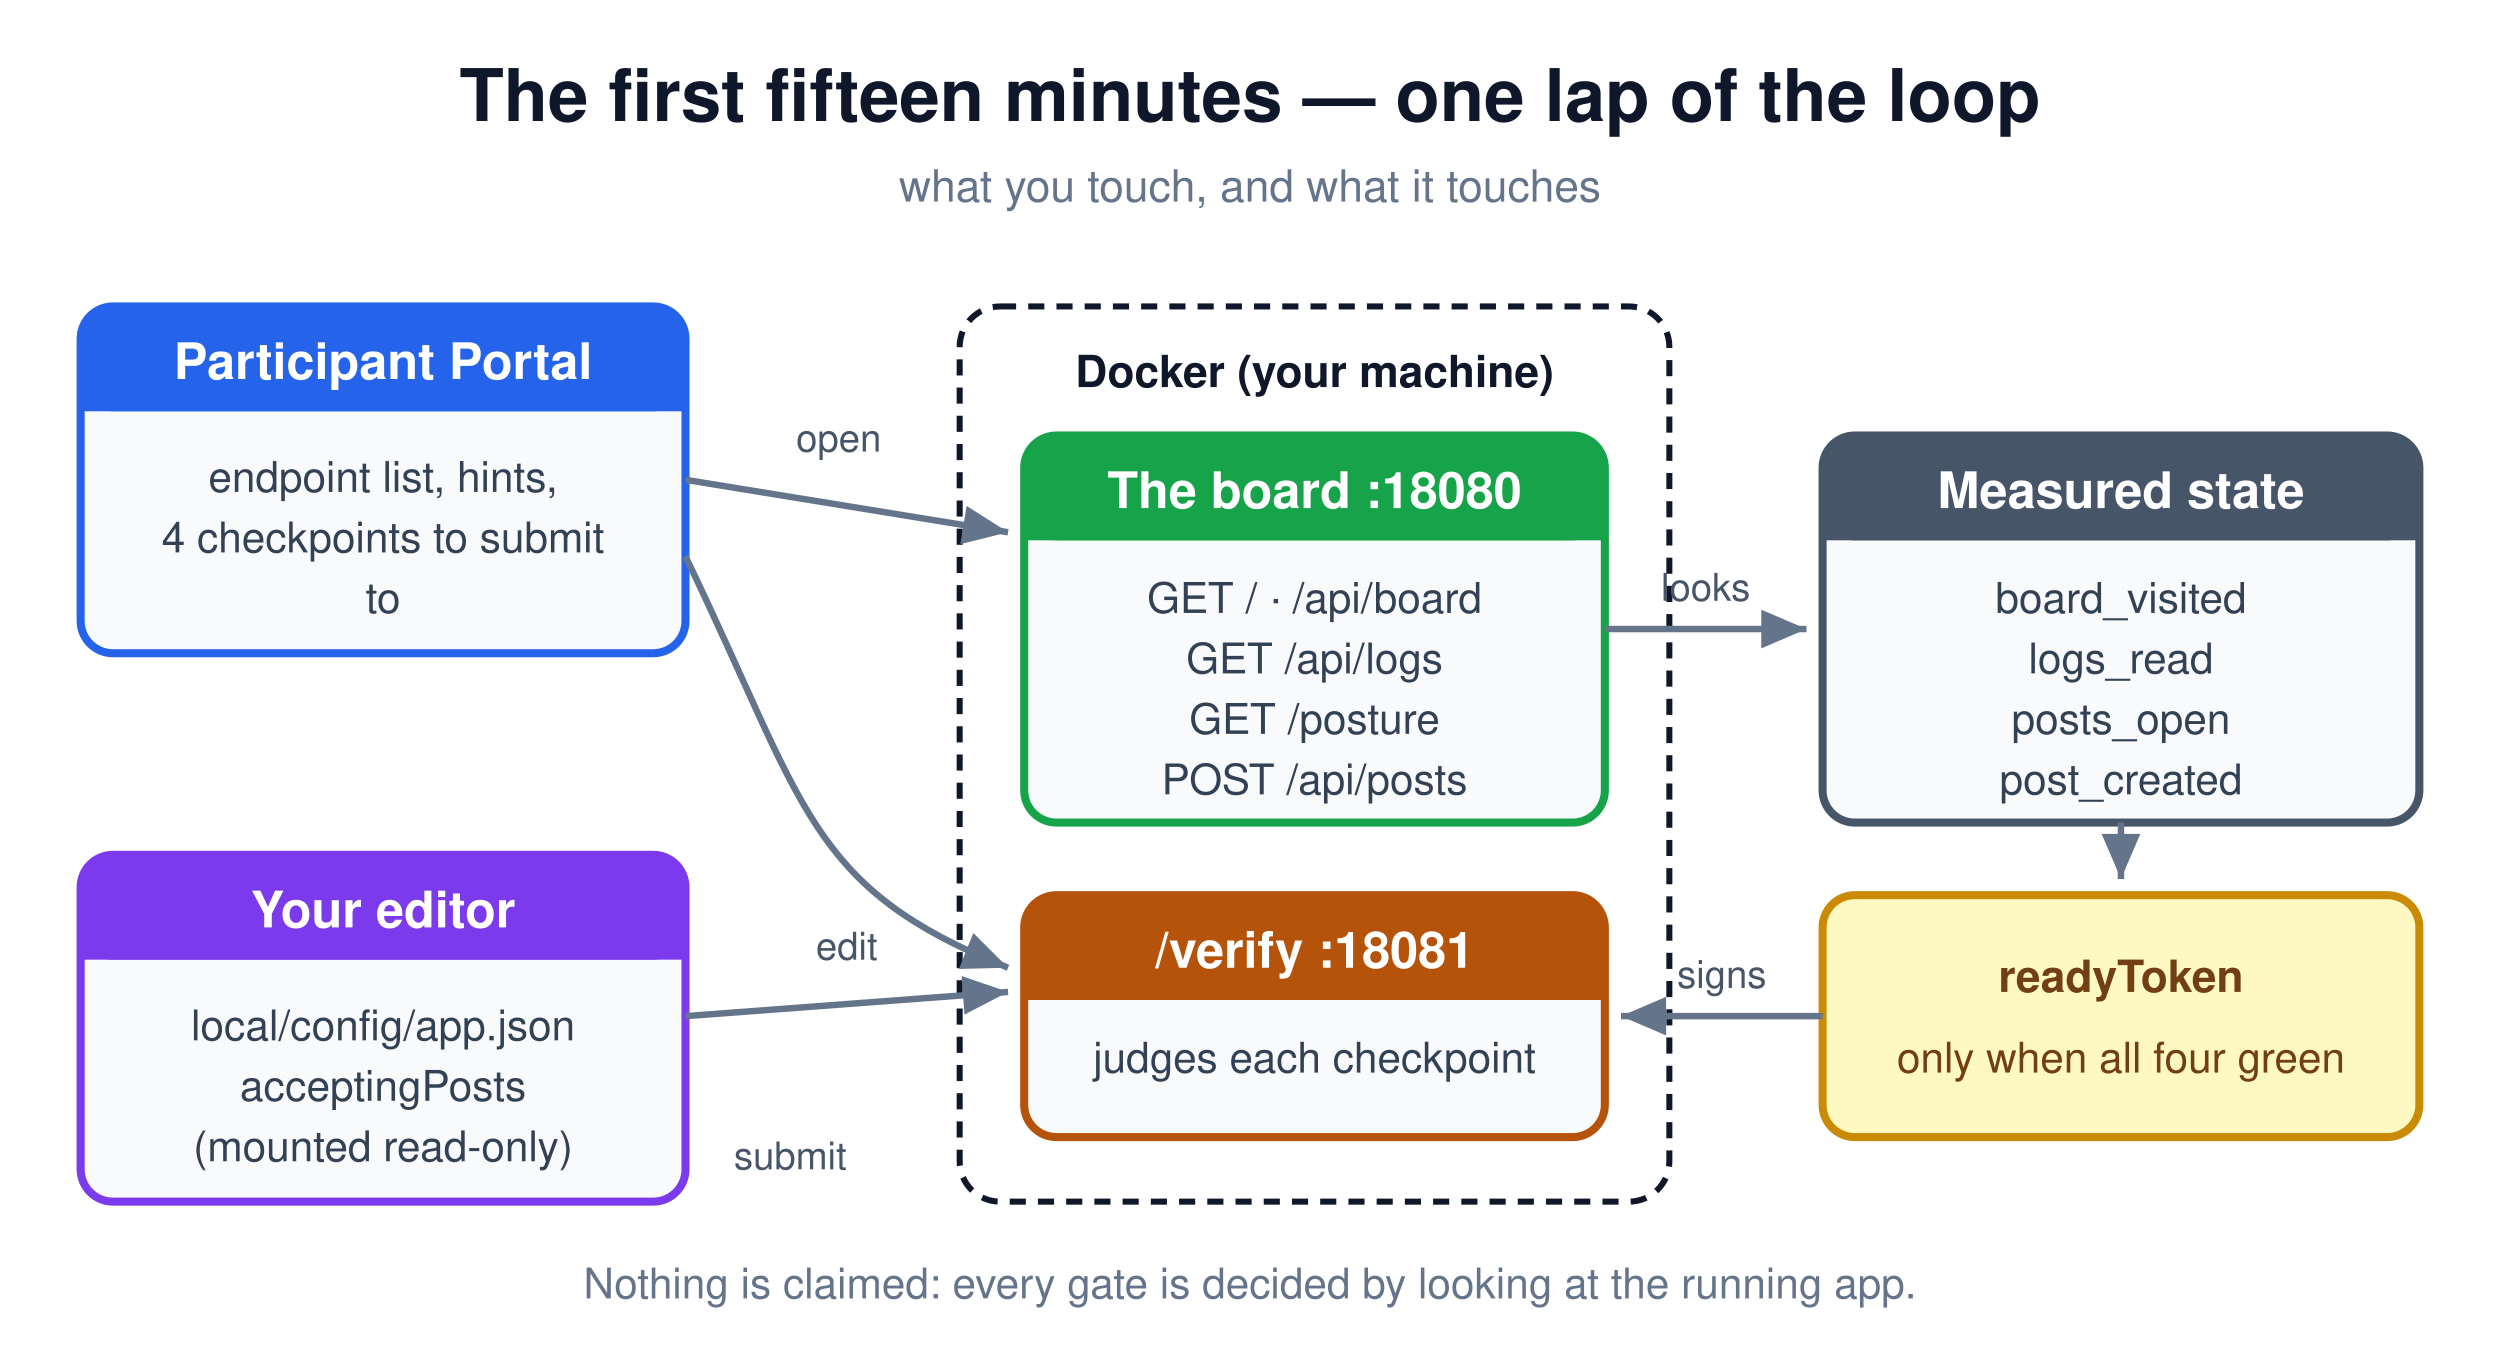
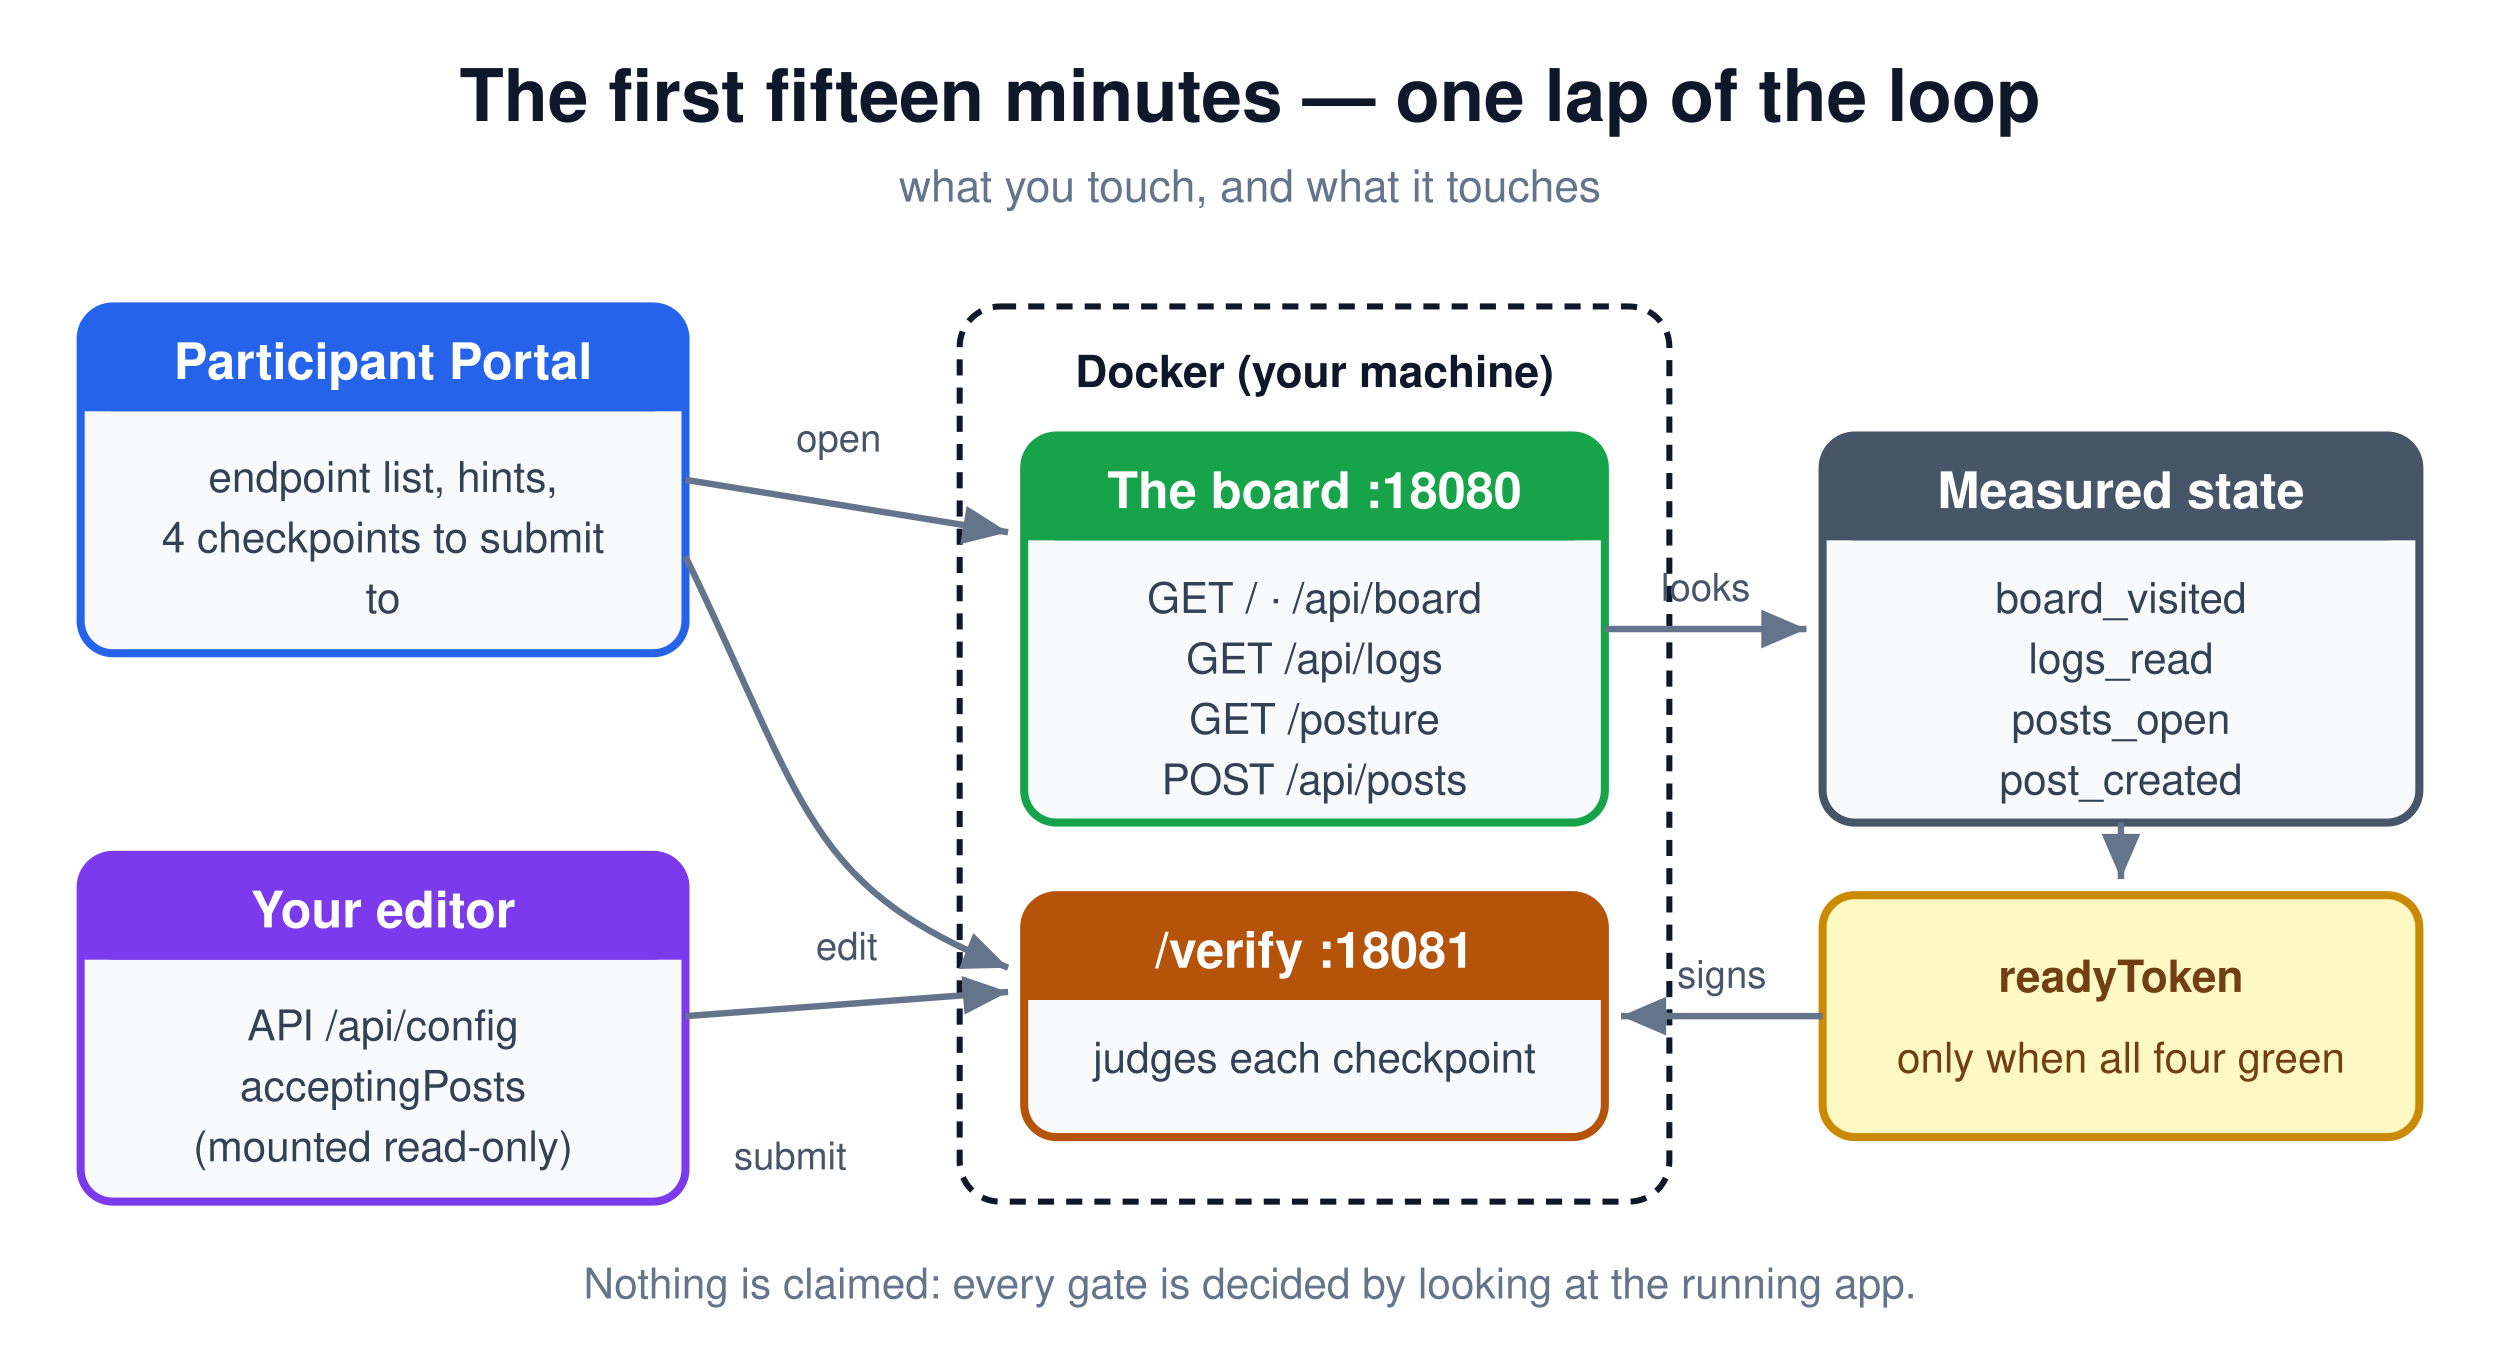
<svg xmlns="http://www.w3.org/2000/svg" viewBox="0 0 620 340" font-family="Helvetica,Arial,sans-serif">
  <defs>
    <marker id="a" markerWidth="9" markerHeight="9" refX="7" refY="3" orient="auto">
      <path d="M0,0 L7,3 L0,6 Z" fill="#64748B" />
    </marker>
  </defs>
  <rect x="0" y="0" width="620" height="340" fill="#FFFFFF" />
  <text x="310" y="30" text-anchor="middle" font-size="18" font-weight="700" fill="#0F172A">The first fifteen minutes — one lap of the loop</text>
  <text x="310" y="50" text-anchor="middle" font-size="11" fill="#64748B">what you touch, and what it touches</text>
  <rect x="20" y="76" width="150" height="86" rx="8" fill="#F8FAFC" stroke="#2563EB" stroke-width="2" />
  <rect x="20" y="76" width="150" height="26" rx="8" fill="#2563EB" />
  <rect x="20" y="94" width="150" height="8" fill="#2563EB" />
  <text x="95" y="94" text-anchor="middle" font-size="12.5" font-weight="700" fill="#FFFFFF">Participant Portal</text>
  <text x="95" y="122" text-anchor="middle" font-size="10.5" fill="#334155">endpoint list, hints,</text>
  <text x="95" y="137" text-anchor="middle" font-size="10.5" fill="#334155">4 checkpoints to submit</text>
  <text x="95" y="152" text-anchor="middle" font-size="10.5" fill="#334155">to</text>
  <rect x="20" y="212" width="150" height="86" rx="8" fill="#F8FAFC" stroke="#7C3AED" stroke-width="2" />
  <rect x="20" y="212" width="150" height="26" rx="8" fill="#7C3AED" />
  <rect x="20" y="230" width="150" height="8" fill="#7C3AED" />
  <text x="95" y="230" text-anchor="middle" font-size="12.5" font-weight="700" fill="#FFFFFF">Your editor</text>
-   <text x="95" y="258" text-anchor="middle" font-size="10.5" fill="#334155">local/config/app.json</text>
+   <text x="95" y="258" text-anchor="middle" font-size="10.5" fill="#334155">API /api/config</text>
  <text x="95" y="273" text-anchor="middle" font-size="10.5" fill="#334155">acceptingPosts</text>
  <text x="95" y="288" text-anchor="middle" font-size="10.5" fill="#334155">(mounted read-only)</text>
  <rect x="238" y="76" width="176" height="222" rx="10" fill="#FFFFFF" stroke="#0F172A" stroke-width="1.5" stroke-dasharray="4 3" />
  <text x="326" y="96" text-anchor="middle" font-size="11" font-weight="700" fill="#0F172A">Docker (your machine)</text>
  <rect x="254" y="108" width="144" height="96" rx="8" fill="#F8FAFC" stroke="#16A34A" stroke-width="2" />
  <rect x="254" y="108" width="144" height="26" rx="8" fill="#16A34A" />
  <rect x="254" y="126" width="144" height="8" fill="#16A34A" />
  <text x="326" y="126" text-anchor="middle" font-size="12.5" font-weight="700" fill="#FFFFFF">The board :18080</text>
  <text x="326" y="152" text-anchor="middle" font-size="10.5" fill="#334155">GET /  ·  /api/board</text>
  <text x="326" y="167" text-anchor="middle" font-size="10.5" fill="#334155">GET /api/logs</text>
  <text x="326" y="182" text-anchor="middle" font-size="10.5" fill="#334155">GET /posture</text>
  <text x="326" y="197" text-anchor="middle" font-size="10.5" fill="#334155">POST /api/posts</text>
  <rect x="254" y="222" width="144" height="60" rx="8" fill="#F8FAFC" stroke="#B45309" stroke-width="2" />
  <rect x="254" y="222" width="144" height="26" rx="8" fill="#B45309" />
  <rect x="254" y="240" width="144" height="8" fill="#B45309" />
  <text x="326" y="240" text-anchor="middle" font-size="12.5" font-weight="700" fill="#FFFFFF">/verify :18081</text>
  <text x="326" y="266" text-anchor="middle" font-size="10.5" fill="#334155">judges each checkpoint</text>
  <rect x="452" y="108" width="148" height="96" rx="8" fill="#F8FAFC" stroke="#475569" stroke-width="2" />
  <rect x="452" y="108" width="148" height="26" rx="8" fill="#475569" />
  <rect x="452" y="126" width="148" height="8" fill="#475569" />
  <text x="526" y="126" text-anchor="middle" font-size="12.5" font-weight="700" fill="#FFFFFF">Measured state</text>
  <text x="526" y="152" text-anchor="middle" font-size="10.5" fill="#334155">board_visited</text>
  <text x="526" y="167" text-anchor="middle" font-size="10.5" fill="#334155">logs_read</text>
  <text x="526" y="182" text-anchor="middle" font-size="10.5" fill="#334155">posts_open</text>
  <text x="526" y="197" text-anchor="middle" font-size="10.5" fill="#334155">post_created</text>
  <rect x="452" y="222" width="148" height="60" rx="8" fill="#FEF9C3" stroke="#CA8A04" stroke-width="2" />
  <text x="526" y="246" text-anchor="middle" font-size="11" font-weight="700" fill="#713F12">readyToken</text>
  <text x="526" y="266" text-anchor="middle" font-size="10.5" fill="#713F12">only when all four green</text>
  <path d="M170 119 L250 132" fill="none" stroke="#64748B" stroke-width="1.6" marker-end="url(#a)" />
  <text x="208" y="112" text-anchor="middle" font-size="9.5" fill="#475569">open</text>
  <path d="M170 252 L250 246" fill="none" stroke="#64748B" stroke-width="1.6" marker-end="url(#a)" />
  <text x="210" y="238" text-anchor="middle" font-size="9.5" fill="#475569">edit</text>
  <path d="M170 138 C 200 200, 200 220, 250 240" fill="none" stroke="#64748B" stroke-width="1.6" marker-end="url(#a)" />
  <text x="196" y="290" text-anchor="middle" font-size="9.5" fill="#475569">submit</text>
  <path d="M398 156 L448 156" fill="none" stroke="#64748B" stroke-width="1.6" marker-end="url(#a)" />
  <text x="423" y="149" text-anchor="middle" font-size="9.5" fill="#475569">looks</text>
  <path d="M526 204 L526 218" fill="none" stroke="#64748B" stroke-width="1.6" marker-end="url(#a)" />
  <path d="M452 252 L402 252" fill="none" stroke="#64748B" stroke-width="1.6" marker-end="url(#a)" />
  <text x="427" y="245" text-anchor="middle" font-size="9.5" fill="#475569">signs</text>
  <text x="310" y="322" text-anchor="middle" font-size="10.5" fill="#64748B">Nothing is claimed: every gate is decided by looking at the running app.</text>
</svg>
